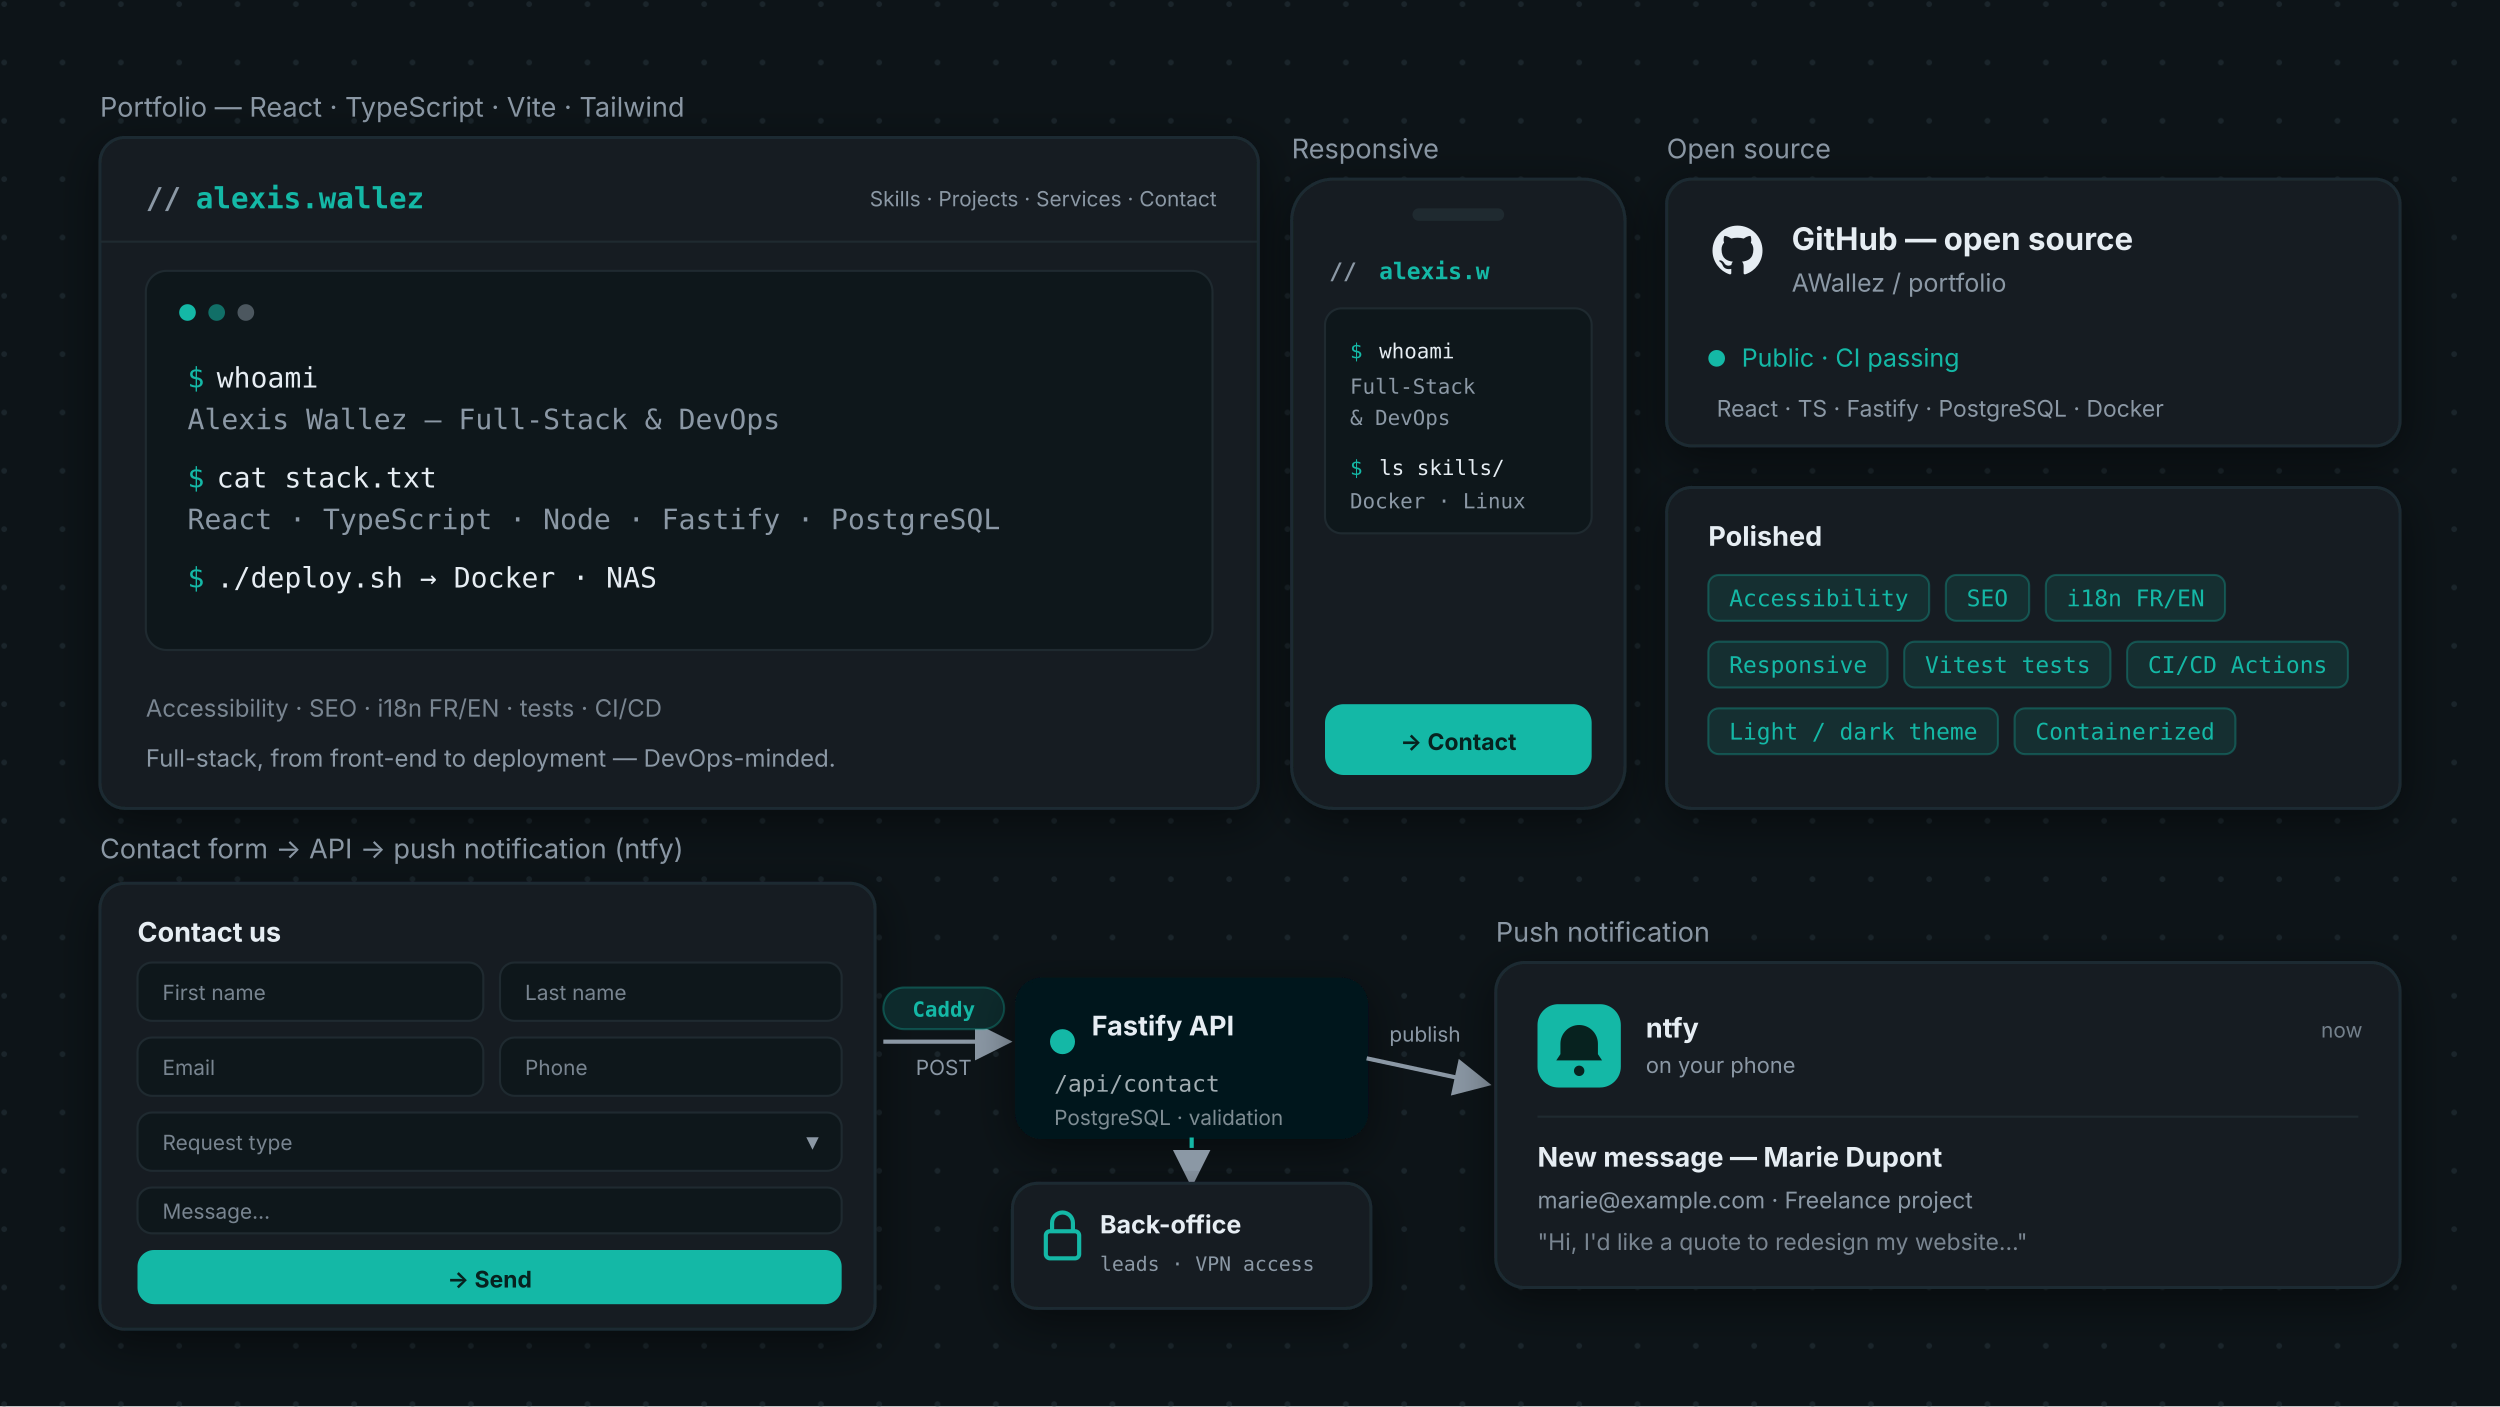
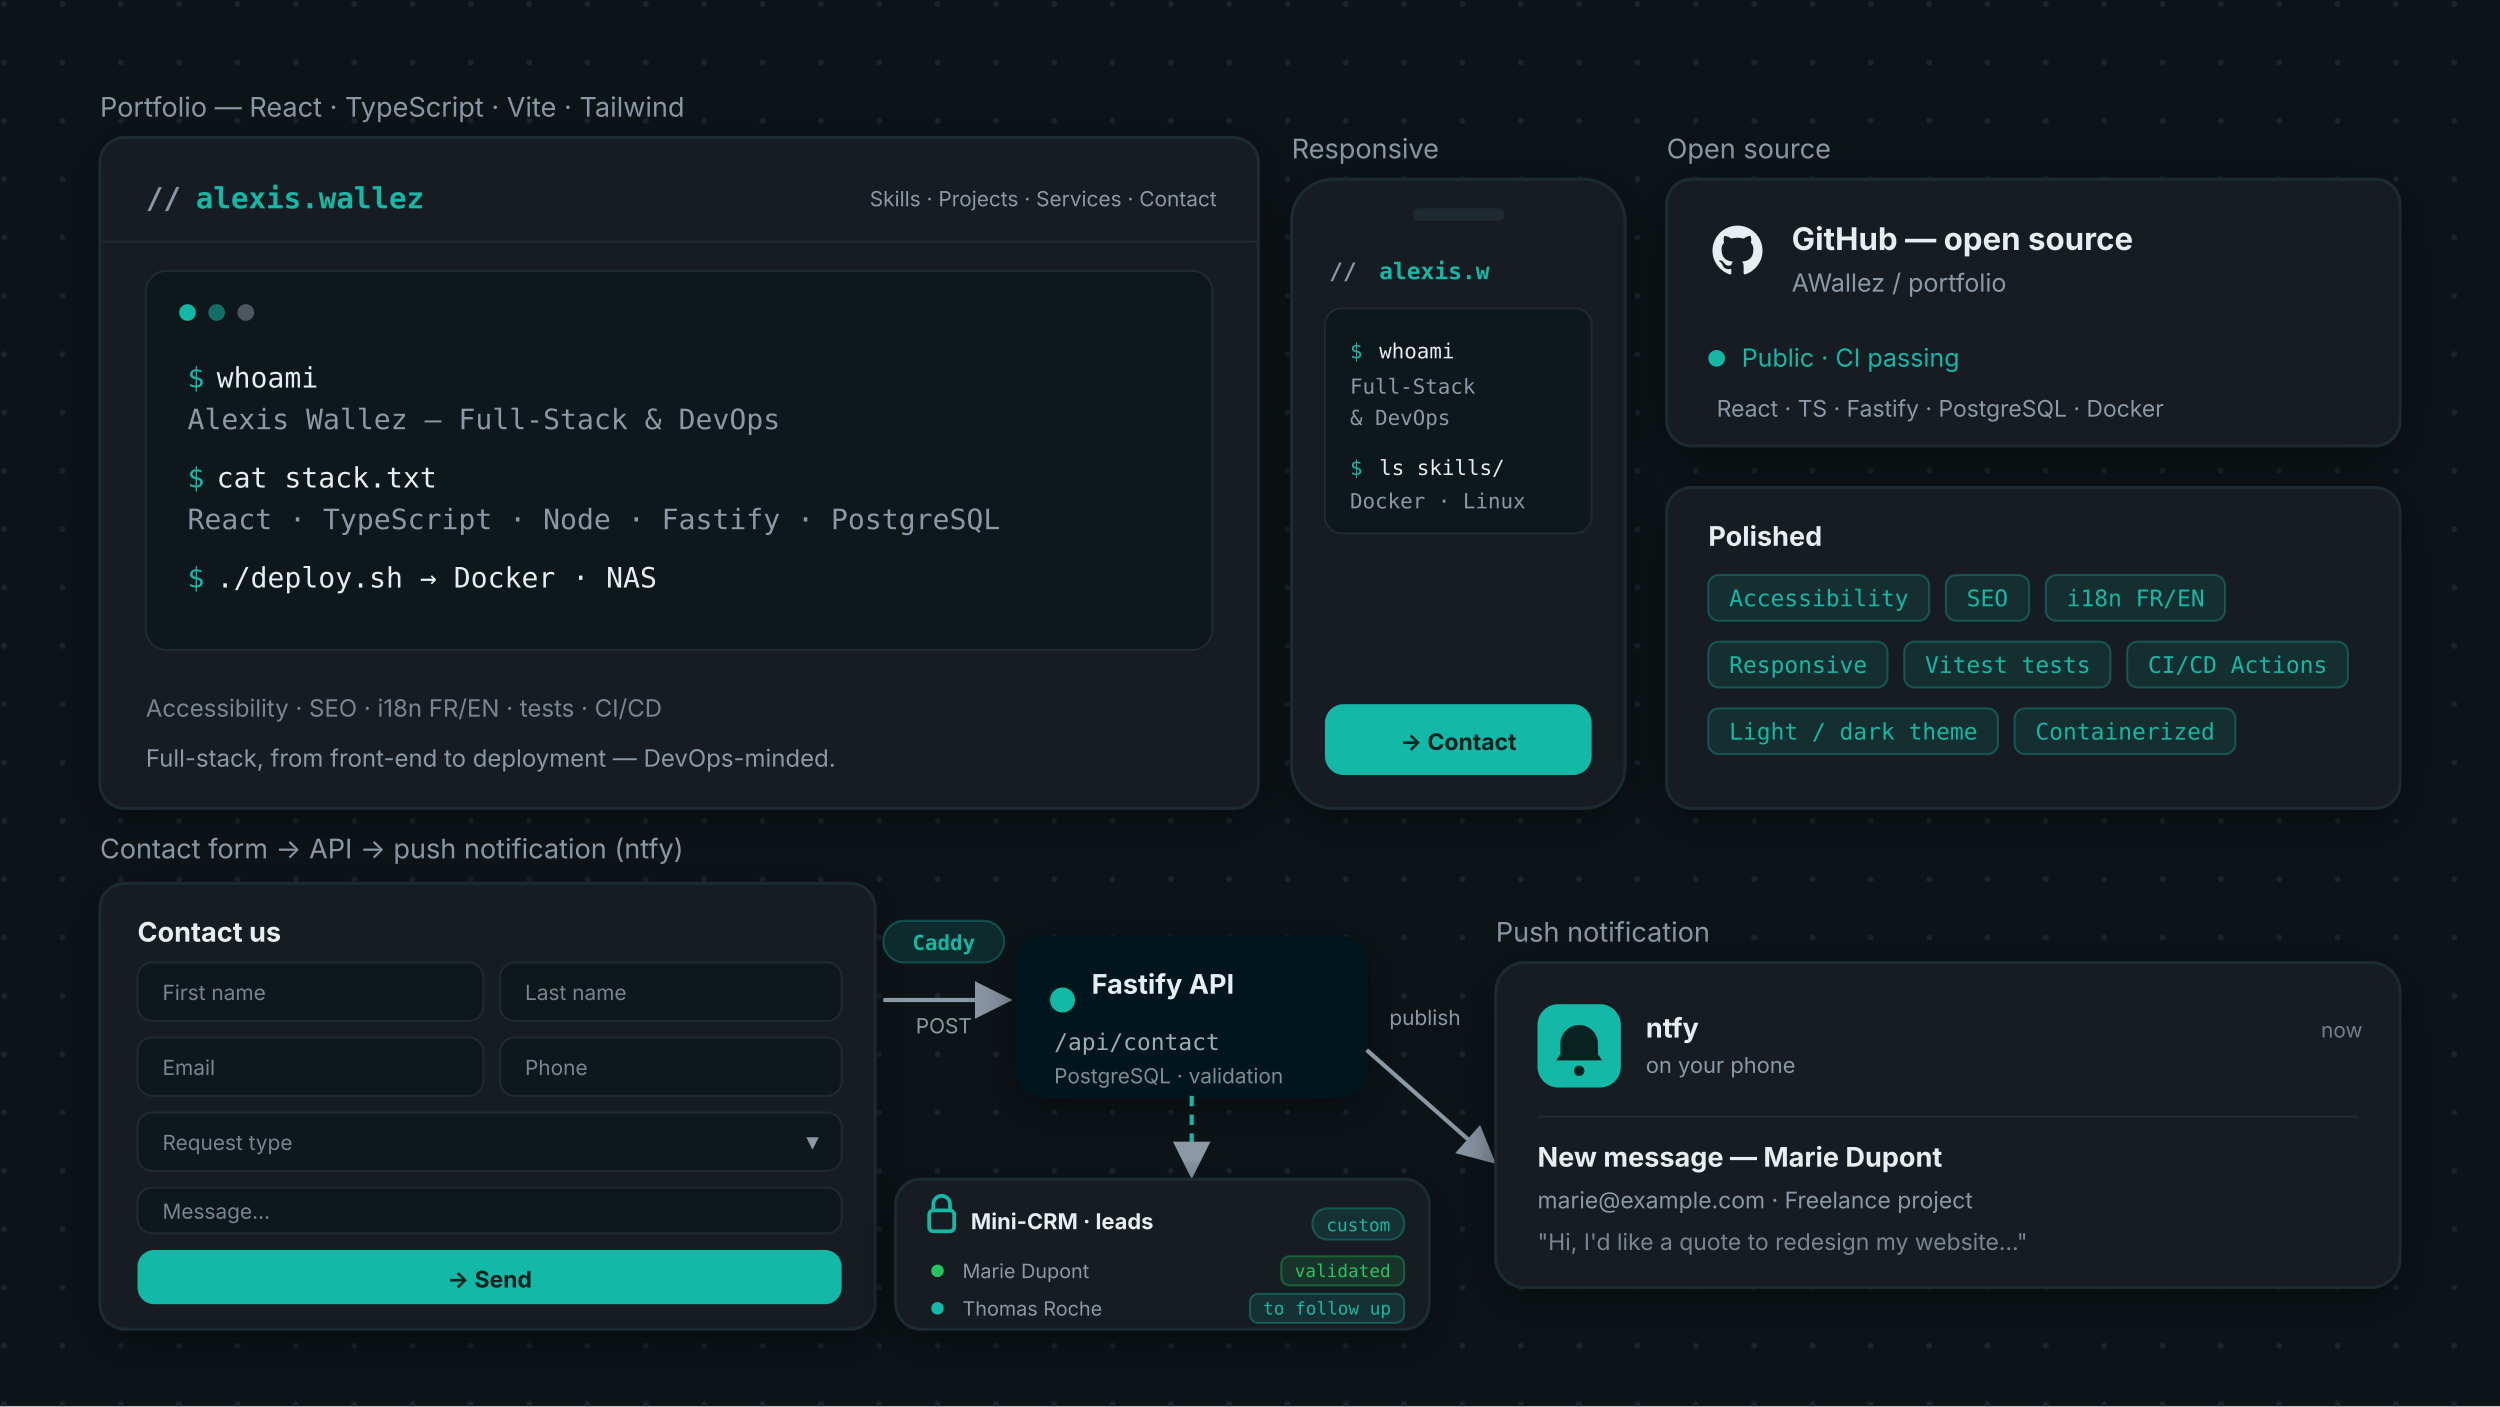
<svg xmlns="http://www.w3.org/2000/svg" width="1200" height="675" viewBox="0 0 1200 675" font-family="'Inter', system-ui, -apple-system, 'Segoe UI', Arial, sans-serif">
  <defs>
    <pattern id="portfolio-dark-en-dots" width="28" height="28" patternUnits="userSpaceOnUse">
      <circle cx="2" cy="2" r="1.4" fill="#1f2a30" fill-opacity="0.8" />
    </pattern>
    <filter id="portfolio-dark-en-sh" x="-20%" y="-20%" width="140%" height="160%">
      <feDropShadow dx="0" dy="6" stdDeviation="11" flood-color="#000000" flood-opacity="0.45" />
    </filter>
    <marker id="portfolio-dark-en-arrow" markerWidth="9" markerHeight="9" refX="7" refY="4.5" orient="auto">
      <path d="M0 0 L9 4.5 L0 9 z" fill="#8b98a5" />
    </marker>
  </defs>
  <rect width="1200" height="675" fill="#0d1418" />
  <rect width="1200" height="675" fill="url(#portfolio-dark-en-dots)" />
  <text x="48" y="56" font-size="13" fill="#8b98a5" font-weight="normal" font-family="'Inter', system-ui, -apple-system, 'Segoe UI', Arial, sans-serif">Portfolio — React · TypeScript · Vite · Tailwind</text>
  <g filter="url(#portfolio-dark-en-sh)">
    <rect x="48" y="66" width="556" height="322" rx="12" fill="#121c20" stroke="#1f2a30" stroke-width="1.5" />
  </g>
  <text x="70" y="100" font-size="14" fill="#8b98a5" font-weight="bold" font-family="'JetBrains Mono', ui-monospace, SFMono-Regular, Menlo, Consolas, monospace">// </text>
  <text x="94" y="100" font-size="14" fill="#14b8a6" font-weight="bold" font-family="'JetBrains Mono', ui-monospace, SFMono-Regular, Menlo, Consolas, monospace">alexis.wallez</text>
  <text x="584" y="99" font-size="10" fill="#8b98a5" font-weight="normal" font-family="'Inter', system-ui, -apple-system, 'Segoe UI', Arial, sans-serif" text-anchor="end">Skills · Projects · Services · Contact</text>
  <line x1="48" y1="116" x2="604" y2="116" stroke="#1f2a30" />
  <rect x="70" y="130" width="512" height="182" rx="10" fill="#0e171b" stroke="#1f2a30" />
  <circle cx="90" cy="150" r="4" fill="#14b8a6" />
  <circle cx="104" cy="150" r="4" fill="#14b8a6" fill-opacity="0.55" />
  <circle cx="118" cy="150" r="4" fill="#8b98a5" fill-opacity="0.5" />
  <text x="90" y="186" font-size="13.5" fill="#14b8a6" font-weight="normal" font-family="'JetBrains Mono', ui-monospace, SFMono-Regular, Menlo, Consolas, monospace">$ </text>
  <text x="104" y="186" font-size="13.5" fill="#e6edf3" font-weight="normal" font-family="'JetBrains Mono', ui-monospace, SFMono-Regular, Menlo, Consolas, monospace">whoami</text>
  <text x="90" y="206" font-size="13.5" fill="#8b98a5" font-weight="normal" font-family="'JetBrains Mono', ui-monospace, SFMono-Regular, Menlo, Consolas, monospace">Alexis Wallez — Full-Stack &amp; DevOps</text>
  <text x="90" y="234" font-size="13.5" fill="#14b8a6" font-weight="normal" font-family="'JetBrains Mono', ui-monospace, SFMono-Regular, Menlo, Consolas, monospace">$ </text>
  <text x="104" y="234" font-size="13.5" fill="#e6edf3" font-weight="normal" font-family="'JetBrains Mono', ui-monospace, SFMono-Regular, Menlo, Consolas, monospace">cat stack.txt</text>
  <text x="90" y="254" font-size="13.5" fill="#8b98a5" font-weight="normal" font-family="'JetBrains Mono', ui-monospace, SFMono-Regular, Menlo, Consolas, monospace">React · TypeScript · Node · Fastify · PostgreSQL</text>
  <text x="90" y="282" font-size="13.5" fill="#14b8a6" font-weight="normal" font-family="'JetBrains Mono', ui-monospace, SFMono-Regular, Menlo, Consolas, monospace">$ </text>
  <text x="104" y="282" font-size="13.5" fill="#e6edf3" font-weight="normal" font-family="'JetBrains Mono', ui-monospace, SFMono-Regular, Menlo, Consolas, monospace">./deploy.sh → Docker · NAS</text>
  <text x="70" y="344" font-size="11.5" fill="#8b98a5" fill-opacity="0.85" font-weight="normal" font-family="'Inter', system-ui, -apple-system, 'Segoe UI', Arial, sans-serif">Accessibility · SEO · i18n FR/EN · tests · CI/CD</text>
  <text x="70" y="368" font-size="11.5" fill="#8b98a5" font-weight="normal" font-family="'Inter', system-ui, -apple-system, 'Segoe UI', Arial, sans-serif">Full-stack, from front-end to deployment — DevOps-minded.</text>
  <text x="620" y="76" font-size="13" fill="#8b98a5" font-weight="normal" font-family="'Inter', system-ui, -apple-system, 'Segoe UI', Arial, sans-serif">Responsive</text>
  <g filter="url(#portfolio-dark-en-sh)">
    <rect x="620" y="86" width="160" height="302" rx="20" fill="#121c20" stroke="#1f2a30" stroke-width="1.5" />
  </g>
  <rect x="678" y="100" width="44" height="6" rx="3" fill="#1f2a30" />
  <text x="638" y="134" font-size="11" fill="#8b98a5" font-weight="bold" font-family="'JetBrains Mono', ui-monospace, SFMono-Regular, Menlo, Consolas, monospace">// </text>
  <text x="662" y="134" font-size="11" fill="#14b8a6" font-weight="bold" font-family="'JetBrains Mono', ui-monospace, SFMono-Regular, Menlo, Consolas, monospace">alexis.w</text>
  <rect x="636" y="148" width="128" height="108" rx="8" fill="#0e171b" stroke="#1f2a30" />
  <text x="648" y="172" font-size="10" fill="#14b8a6" font-weight="normal" font-family="'JetBrains Mono', ui-monospace, SFMono-Regular, Menlo, Consolas, monospace">$ </text>
  <text x="662" y="172" font-size="10" fill="#e6edf3" font-weight="normal" font-family="'JetBrains Mono', ui-monospace, SFMono-Regular, Menlo, Consolas, monospace">whoami</text>
  <text x="648" y="189" font-size="10" fill="#8b98a5" font-weight="normal" font-family="'JetBrains Mono', ui-monospace, SFMono-Regular, Menlo, Consolas, monospace">Full-Stack</text>
  <text x="648" y="204" font-size="10" fill="#8b98a5" font-weight="normal" font-family="'JetBrains Mono', ui-monospace, SFMono-Regular, Menlo, Consolas, monospace">&amp; DevOps</text>
  <text x="648" y="228" font-size="10" fill="#14b8a6" font-weight="normal" font-family="'JetBrains Mono', ui-monospace, SFMono-Regular, Menlo, Consolas, monospace">$ </text>
  <text x="662" y="228" font-size="10" fill="#e6edf3" font-weight="normal" font-family="'JetBrains Mono', ui-monospace, SFMono-Regular, Menlo, Consolas, monospace">ls skills/</text>
  <text x="648" y="244" font-size="10" fill="#8b98a5" font-weight="normal" font-family="'JetBrains Mono', ui-monospace, SFMono-Regular, Menlo, Consolas, monospace">Docker · Linux</text>
  <rect x="636" y="338" width="128" height="34" rx="9" fill="#14b8a6" />
  <text x="700" y="360" font-size="11" fill="#07221f" font-weight="bold" font-family="'Inter', system-ui, -apple-system, 'Segoe UI', Arial, sans-serif" text-anchor="middle">→ Contact</text>
  <text x="800" y="76" font-size="13" fill="#8b98a5" font-weight="normal" font-family="'Inter', system-ui, -apple-system, 'Segoe UI', Arial, sans-serif">Open source</text>
  <g filter="url(#portfolio-dark-en-sh)">
    <rect x="800" y="86" width="352" height="128" rx="12" fill="#121c20" stroke="#1f2a30" stroke-width="1.5" />
  </g>
  <path transform="translate(822 108)" d="M12 .297c-6.63 0-12 5.373-12 12 0 5.303 3.438 9.8 8.205 11.385.6.113.82-.258.82-.577 0-.285-.01-1.04-.015-2.04-3.338.724-4.042-1.61-4.042-1.61C4.422 18.07 3.633 17.7 3.633 17.7c-1.087-.744.084-.729.084-.729 1.205.084 1.838 1.236 1.838 1.236 1.07 1.835 2.809 1.305 3.495.998.108-.776.417-1.305.76-1.605-2.665-.3-5.466-1.332-5.466-5.93 0-1.31.465-2.38 1.235-3.22-.135-.303-.54-1.523.105-3.176 0 0 1.005-.322 3.3 1.23.96-.267 1.98-.399 3-.405 1.02.006 2.04.138 3 .405 2.28-1.552 3.285-1.23 3.285-1.23.645 1.653.24 2.873.12 3.176.765.84 1.23 1.91 1.23 3.22 0 4.61-2.805 5.625-5.475 5.92.42.36.81 1.096.81 2.22 0 1.606-.015 2.896-.015 3.286 0 .315.21.69.825.57C20.565 22.092 24 17.592 24 12.297c0-6.627-5.373-12-12-12" fill="#e6edf3" />
  <text x="860" y="120" font-size="15" fill="#e6edf3" font-weight="bold" font-family="'Inter', system-ui, -apple-system, 'Segoe UI', Arial, sans-serif">GitHub — open source</text>
  <text x="860" y="140" font-size="12" fill="#8b98a5" font-weight="normal" font-family="'Inter', system-ui, -apple-system, 'Segoe UI', Arial, sans-serif">AWallez / portfolio</text>
  <circle cx="824" cy="172" r="4" fill="#14b8a6" />
  <text x="836" y="176" font-size="12" fill="#14b8a6" font-weight="normal" font-family="'Inter', system-ui, -apple-system, 'Segoe UI', Arial, sans-serif">Public · CI passing</text>
  <text x="824" y="200" font-size="11" fill="#8b98a5" font-weight="normal" font-family="'Inter', system-ui, -apple-system, 'Segoe UI', Arial, sans-serif">React · TS · Fastify · PostgreSQL · Docker</text>
  <g filter="url(#portfolio-dark-en-sh)">
    <rect x="800" y="234" width="352" height="154" rx="12" fill="#121c20" stroke="#1f2a30" stroke-width="1.5" />
  </g>
  <text x="820" y="262" font-size="13" fill="#e6edf3" font-weight="bold" font-family="'Inter', system-ui, -apple-system, 'Segoe UI', Arial, sans-serif">Polished</text>
  <rect x="820" y="276" width="106" height="22" rx="5" fill="#14b8a6" fill-opacity="0.12" stroke="#14b8a6" stroke-opacity="0.32" />
  <text x="830" y="291" font-size="11" fill="#14b8a6" font-weight="normal" font-family="'JetBrains Mono', ui-monospace, SFMono-Regular, Menlo, Consolas, monospace">Accessibility</text>
  <rect x="934" y="276" width="40" height="22" rx="5" fill="#14b8a6" fill-opacity="0.12" stroke="#14b8a6" stroke-opacity="0.32" />
  <text x="944" y="291" font-size="11" fill="#14b8a6" font-weight="normal" font-family="'JetBrains Mono', ui-monospace, SFMono-Regular, Menlo, Consolas, monospace">SEO</text>
  <rect x="982" y="276" width="86" height="22" rx="5" fill="#14b8a6" fill-opacity="0.12" stroke="#14b8a6" stroke-opacity="0.32" />
  <text x="992" y="291" font-size="11" fill="#14b8a6" font-weight="normal" font-family="'JetBrains Mono', ui-monospace, SFMono-Regular, Menlo, Consolas, monospace">i18n FR/EN</text>
  <rect x="820" y="308" width="86" height="22" rx="5" fill="#14b8a6" fill-opacity="0.12" stroke="#14b8a6" stroke-opacity="0.32" />
  <text x="830" y="323" font-size="11" fill="#14b8a6" font-weight="normal" font-family="'JetBrains Mono', ui-monospace, SFMono-Regular, Menlo, Consolas, monospace">Responsive</text>
  <rect x="914" y="308" width="99" height="22" rx="5" fill="#14b8a6" fill-opacity="0.12" stroke="#14b8a6" stroke-opacity="0.32" />
  <text x="924" y="323" font-size="11" fill="#14b8a6" font-weight="normal" font-family="'JetBrains Mono', ui-monospace, SFMono-Regular, Menlo, Consolas, monospace">Vitest tests</text>
  <rect x="1021" y="308" width="106" height="22" rx="5" fill="#14b8a6" fill-opacity="0.12" stroke="#14b8a6" stroke-opacity="0.32" />
  <text x="1031" y="323" font-size="11" fill="#14b8a6" font-weight="normal" font-family="'JetBrains Mono', ui-monospace, SFMono-Regular, Menlo, Consolas, monospace">CI/CD Actions</text>
  <rect x="820" y="340" width="139" height="22" rx="5" fill="#14b8a6" fill-opacity="0.12" stroke="#14b8a6" stroke-opacity="0.32" />
  <text x="830" y="355" font-size="11" fill="#14b8a6" font-weight="normal" font-family="'JetBrains Mono', ui-monospace, SFMono-Regular, Menlo, Consolas, monospace">Light / dark theme</text>
  <rect x="967" y="340" width="106" height="22" rx="5" fill="#14b8a6" fill-opacity="0.12" stroke="#14b8a6" stroke-opacity="0.32" />
  <text x="977" y="355" font-size="11" fill="#14b8a6" font-weight="normal" font-family="'JetBrains Mono', ui-monospace, SFMono-Regular, Menlo, Consolas, monospace">Containerized</text>
  <text x="48" y="412" font-size="13" fill="#8b98a5" font-weight="normal" font-family="'Inter', system-ui, -apple-system, 'Segoe UI', Arial, sans-serif">Contact form → API → push notification (ntfy)</text>
  <g filter="url(#portfolio-dark-en-sh)">
    <rect x="48" y="424" width="372" height="214" rx="12" fill="#121c20" stroke="#1f2a30" stroke-width="1.5" />
  </g>
  <text x="66" y="452" font-size="13" fill="#e6edf3" font-weight="bold" font-family="'Inter', system-ui, -apple-system, 'Segoe UI', Arial, sans-serif">Contact us</text>
  <rect x="66" y="462" width="166" height="28" rx="7" fill="#0e171b" stroke="#1f2a30" />
  <text x="78" y="480" font-size="10" fill="#8b98a5" fill-opacity="0.85" font-weight="normal" font-family="'Inter', system-ui, -apple-system, 'Segoe UI', Arial, sans-serif">First name</text>
  <rect x="240" y="462" width="164" height="28" rx="7" fill="#0e171b" stroke="#1f2a30" />
  <text x="252" y="480" font-size="10" fill="#8b98a5" fill-opacity="0.85" font-weight="normal" font-family="'Inter', system-ui, -apple-system, 'Segoe UI', Arial, sans-serif">Last name</text>
  <rect x="66" y="498" width="166" height="28" rx="7" fill="#0e171b" stroke="#1f2a30" />
  <text x="78" y="516" font-size="10" fill="#8b98a5" fill-opacity="0.85" font-weight="normal" font-family="'Inter', system-ui, -apple-system, 'Segoe UI', Arial, sans-serif">Email</text>
  <rect x="240" y="498" width="164" height="28" rx="7" fill="#0e171b" stroke="#1f2a30" />
  <text x="252" y="516" font-size="10" fill="#8b98a5" fill-opacity="0.85" font-weight="normal" font-family="'Inter', system-ui, -apple-system, 'Segoe UI', Arial, sans-serif">Phone</text>
  <rect x="66" y="534" width="338" height="28" rx="7" fill="#0e171b" stroke="#1f2a30" />
  <text x="78" y="552" font-size="10" fill="#8b98a5" fill-opacity="0.85" font-weight="normal" font-family="'Inter', system-ui, -apple-system, 'Segoe UI', Arial, sans-serif">Request type</text>
  <text x="390" y="552" font-size="12" fill="#8b98a5" font-weight="normal" font-family="'Inter', system-ui, -apple-system, 'Segoe UI', Arial, sans-serif" text-anchor="middle">▾</text>
  <rect x="66" y="570" width="338" height="22" rx="7" fill="#0e171b" stroke="#1f2a30" />
  <text x="78" y="585" font-size="10" fill="#8b98a5" fill-opacity="0.85" font-weight="normal" font-family="'Inter', system-ui, -apple-system, 'Segoe UI', Arial, sans-serif">Message…</text>
  <rect x="66" y="600" width="338" height="26" rx="8" fill="#14b8a6" />
  <text x="235" y="618" font-size="11" fill="#07221f" font-weight="bold" font-family="'Inter', system-ui, -apple-system, 'Segoe UI', Arial, sans-serif" text-anchor="middle">→ Send</text>
-   <line x1="424" y1="500" x2="482" y2="500" stroke="#8b98a5" stroke-width="2" marker-end="url(#portfolio-dark-en-arrow)" />
-   <rect x="424" y="474" width="58" height="20" rx="10" fill="#0d1418" />
-   <rect x="424" y="474" width="58" height="20" rx="10" fill="#14b8a6" fill-opacity="0.14" stroke="#14b8a6" stroke-opacity="0.32" />
-   <text x="453" y="488" font-size="10" fill="#14b8a6" font-weight="bold" font-family="'JetBrains Mono', ui-monospace, SFMono-Regular, Menlo, Consolas, monospace" text-anchor="middle">Caddy</text>
-   <text x="453" y="516" font-size="10" fill="#8b98a5" font-weight="normal" font-family="'Inter', system-ui, -apple-system, 'Segoe UI', Arial, sans-serif" text-anchor="middle">POST</text>
+   <line x1="424" y1="480" x2="482" y2="480" stroke="#8b98a5" stroke-width="2" marker-end="url(#portfolio-dark-en-arrow)" />
+   <rect x="424" y="442" width="58" height="20" rx="10" fill="#0d1418" />
+   <rect x="424" y="442" width="58" height="20" rx="10" fill="#14b8a6" fill-opacity="0.14" stroke="#14b8a6" stroke-opacity="0.32" />
+   <text x="453" y="456" font-size="10" fill="#14b8a6" font-weight="bold" font-family="'JetBrains Mono', ui-monospace, SFMono-Regular, Menlo, Consolas, monospace" text-anchor="middle">Caddy</text>
+   <text x="453" y="496" font-size="10" fill="#8b98a5" font-weight="normal" font-family="'Inter', system-ui, -apple-system, 'Segoe UI', Arial, sans-serif" text-anchor="middle">POST</text>
  <g filter="url(#portfolio-dark-en-sh)">
-     <rect x="488" y="470" width="168" height="76" rx="12" fill="#06121a" stroke="#06121a" stroke-width="1.5" />
+     <rect x="488" y="450" width="168" height="76" rx="12" fill="#06121a" stroke="#06121a" stroke-width="1.5" />
  </g>
-   <circle cx="510" cy="500" r="6" fill="#14b8a6" />
-   <text x="524" y="497" font-size="13" fill="#e6edf3" font-weight="bold" font-family="'Inter', system-ui, -apple-system, 'Segoe UI', Arial, sans-serif">Fastify API</text>
-   <text x="506" y="524" font-size="11" fill="#e6edf3" fill-opacity="0.7" font-weight="normal" font-family="'JetBrains Mono', ui-monospace, SFMono-Regular, Menlo, Consolas, monospace">/api/contact</text>
-   <text x="506" y="540" font-size="10" fill="#e6edf3" fill-opacity="0.55" font-weight="normal" font-family="'Inter', system-ui, -apple-system, 'Segoe UI', Arial, sans-serif">PostgreSQL · validation</text>
-   <line x1="656" y1="508" x2="712" y2="520" stroke="#8b98a5" stroke-width="2" marker-end="url(#portfolio-dark-en-arrow)" />
-   <text x="684" y="500" font-size="10" fill="#8b98a5" font-weight="normal" font-family="'Inter', system-ui, -apple-system, 'Segoe UI', Arial, sans-serif" text-anchor="middle">publish</text>
+   <circle cx="510" cy="480" r="6" fill="#14b8a6" />
+   <text x="524" y="477" font-size="13" fill="#e6edf3" font-weight="bold" font-family="'Inter', system-ui, -apple-system, 'Segoe UI', Arial, sans-serif">Fastify API</text>
+   <text x="506" y="504" font-size="11" fill="#e6edf3" fill-opacity="0.7" font-weight="normal" font-family="'JetBrains Mono', ui-monospace, SFMono-Regular, Menlo, Consolas, monospace">/api/contact</text>
+   <text x="506" y="520" font-size="10" fill="#e6edf3" fill-opacity="0.55" font-weight="normal" font-family="'Inter', system-ui, -apple-system, 'Segoe UI', Arial, sans-serif">PostgreSQL · validation</text>
+   <line x1="656" y1="504" x2="715" y2="556" stroke="#8b98a5" stroke-width="2" marker-end="url(#portfolio-dark-en-arrow)" />
+   <text x="684" y="492" font-size="10" fill="#8b98a5" font-weight="normal" font-family="'Inter', system-ui, -apple-system, 'Segoe UI', Arial, sans-serif" text-anchor="middle">publish</text>
  <text x="718" y="452" font-size="13" fill="#8b98a5" font-weight="normal" font-family="'Inter', system-ui, -apple-system, 'Segoe UI', Arial, sans-serif">Push notification</text>
  <g filter="url(#portfolio-dark-en-sh)">
    <rect x="718" y="462" width="434" height="156" rx="14" fill="#121c20" stroke="#1f2a30" stroke-width="1.5" />
  </g>
  <rect x="738" y="482" width="40" height="40" rx="10" fill="#14b8a6" />
  <path d="M758 492 a9 9 0 0 1 9 9 v5 l2 3 h-22 l2 -3 v-5 a9 9 0 0 1 9 -9 z" fill="#07221f" />
  <circle cx="758" cy="514" r="2.5" fill="#07221f" />
  <text x="790" y="498" font-size="13" fill="#e6edf3" font-weight="bold" font-family="'Inter', system-ui, -apple-system, 'Segoe UI', Arial, sans-serif">ntfy</text>
  <text x="790" y="515" font-size="10.5" fill="#8b98a5" font-weight="normal" font-family="'Inter', system-ui, -apple-system, 'Segoe UI', Arial, sans-serif">on your phone</text>
  <text x="1134" y="498" font-size="10" fill="#8b98a5" fill-opacity="0.8" font-weight="normal" font-family="'Inter', system-ui, -apple-system, 'Segoe UI', Arial, sans-serif" text-anchor="end">now</text>
  <line x1="738" y1="536" x2="1132" y2="536" stroke="#1f2a30" />
  <text x="738" y="560" font-size="13" fill="#e6edf3" font-weight="bold" font-family="'Inter', system-ui, -apple-system, 'Segoe UI', Arial, sans-serif">New message — Marie Dupont</text>
  <text x="738" y="580" font-size="11" fill="#8b98a5" font-weight="normal" font-family="'Inter', system-ui, -apple-system, 'Segoe UI', Arial, sans-serif">marie@example.com · Freelance project</text>
  <text x="738" y="600" font-size="11" fill="#8b98a5" fill-opacity="0.85" font-weight="normal" font-family="'Inter', system-ui, -apple-system, 'Segoe UI', Arial, sans-serif">"Hi, I'd like a quote to redesign my website…"</text>
-   <path d="M572 546 L572 566" stroke="#14b8a6" stroke-width="2" stroke-dasharray="5 4" fill="none" marker-end="url(#portfolio-dark-en-arrow)" />
+   <path d="M572 526 L572 562" stroke="#14b8a6" stroke-width="2" stroke-dasharray="5 4" fill="none" marker-end="url(#portfolio-dark-en-arrow)" />
  <g filter="url(#portfolio-dark-en-sh)">
-     <rect x="486" y="568" width="172" height="60" rx="12" fill="#121c20" stroke="#1f2a30" stroke-width="1.5" />
+     <rect x="430" y="566" width="256" height="72" rx="12" fill="#121c20" stroke="#1f2a30" stroke-width="1.5" />
  </g>
-   <g stroke="#14b8a6" stroke-width="2" fill="none">
-     <rect x="502" y="591" width="16" height="13" rx="2" />
-     <path d="M505 591 v-4 a5 5 0 0 1 10 0 v4" />
+   <g stroke="#14b8a6" stroke-width="1.8" fill="none">
+     <rect x="446" y="581" width="12" height="10" rx="2" />
+     <path d="M448 581 v-3 a4 4 0 0 1 8 0 v3" />
  </g>
-   <text x="528" y="592" font-size="12" fill="#e6edf3" font-weight="bold" font-family="'Inter', system-ui, -apple-system, 'Segoe UI', Arial, sans-serif">Back-office</text>
-   <text x="528" y="610" font-size="9.5" fill="#8b98a5" font-weight="normal" font-family="'JetBrains Mono', ui-monospace, SFMono-Regular, Menlo, Consolas, monospace">leads · VPN access</text>
+   <text x="466" y="590" font-size="10.5" fill="#e6edf3" font-weight="bold" font-family="'Inter', system-ui, -apple-system, 'Segoe UI', Arial, sans-serif">Mini-CRM · leads</text>
+   <rect x="630" y="580" width="44" height="15" rx="7" fill="#14b8a6" fill-opacity="0.14" stroke="#14b8a6" stroke-opacity="0.32" />
+   <text x="652" y="591" font-size="8.5" fill="#14b8a6" font-weight="normal" font-family="'JetBrains Mono', ui-monospace, SFMono-Regular, Menlo, Consolas, monospace" text-anchor="middle">custom</text>
+   <circle cx="450" cy="610" r="3" fill="#22c55e" />
+   <text x="462" y="613.5" font-size="9.5" fill="#8b98a5" font-weight="normal" font-family="'Inter', system-ui, -apple-system, 'Segoe UI', Arial, sans-serif">Marie Dupont</text>
+   <rect x="615" y="603" width="59" height="14" rx="4" fill="#22c55e" fill-opacity="0.14" stroke="#22c55e" stroke-opacity="0.35" />
+   <text x="644.5" y="613" font-size="8.5" fill="#22c55e" font-weight="normal" font-family="'JetBrains Mono', ui-monospace, SFMono-Regular, Menlo, Consolas, monospace" text-anchor="middle">validated</text>
+   <circle cx="450" cy="628" r="3" fill="#14b8a6" />
+   <text x="462" y="631.5" font-size="9.5" fill="#8b98a5" font-weight="normal" font-family="'Inter', system-ui, -apple-system, 'Segoe UI', Arial, sans-serif">Thomas Roche</text>
+   <rect x="600" y="621" width="74" height="14" rx="4" fill="#14b8a6" fill-opacity="0.14" stroke="#14b8a6" stroke-opacity="0.35" />
+   <text x="637" y="631" font-size="8.5" fill="#14b8a6" font-weight="normal" font-family="'JetBrains Mono', ui-monospace, SFMono-Regular, Menlo, Consolas, monospace" text-anchor="middle">to follow up</text>
</svg>
